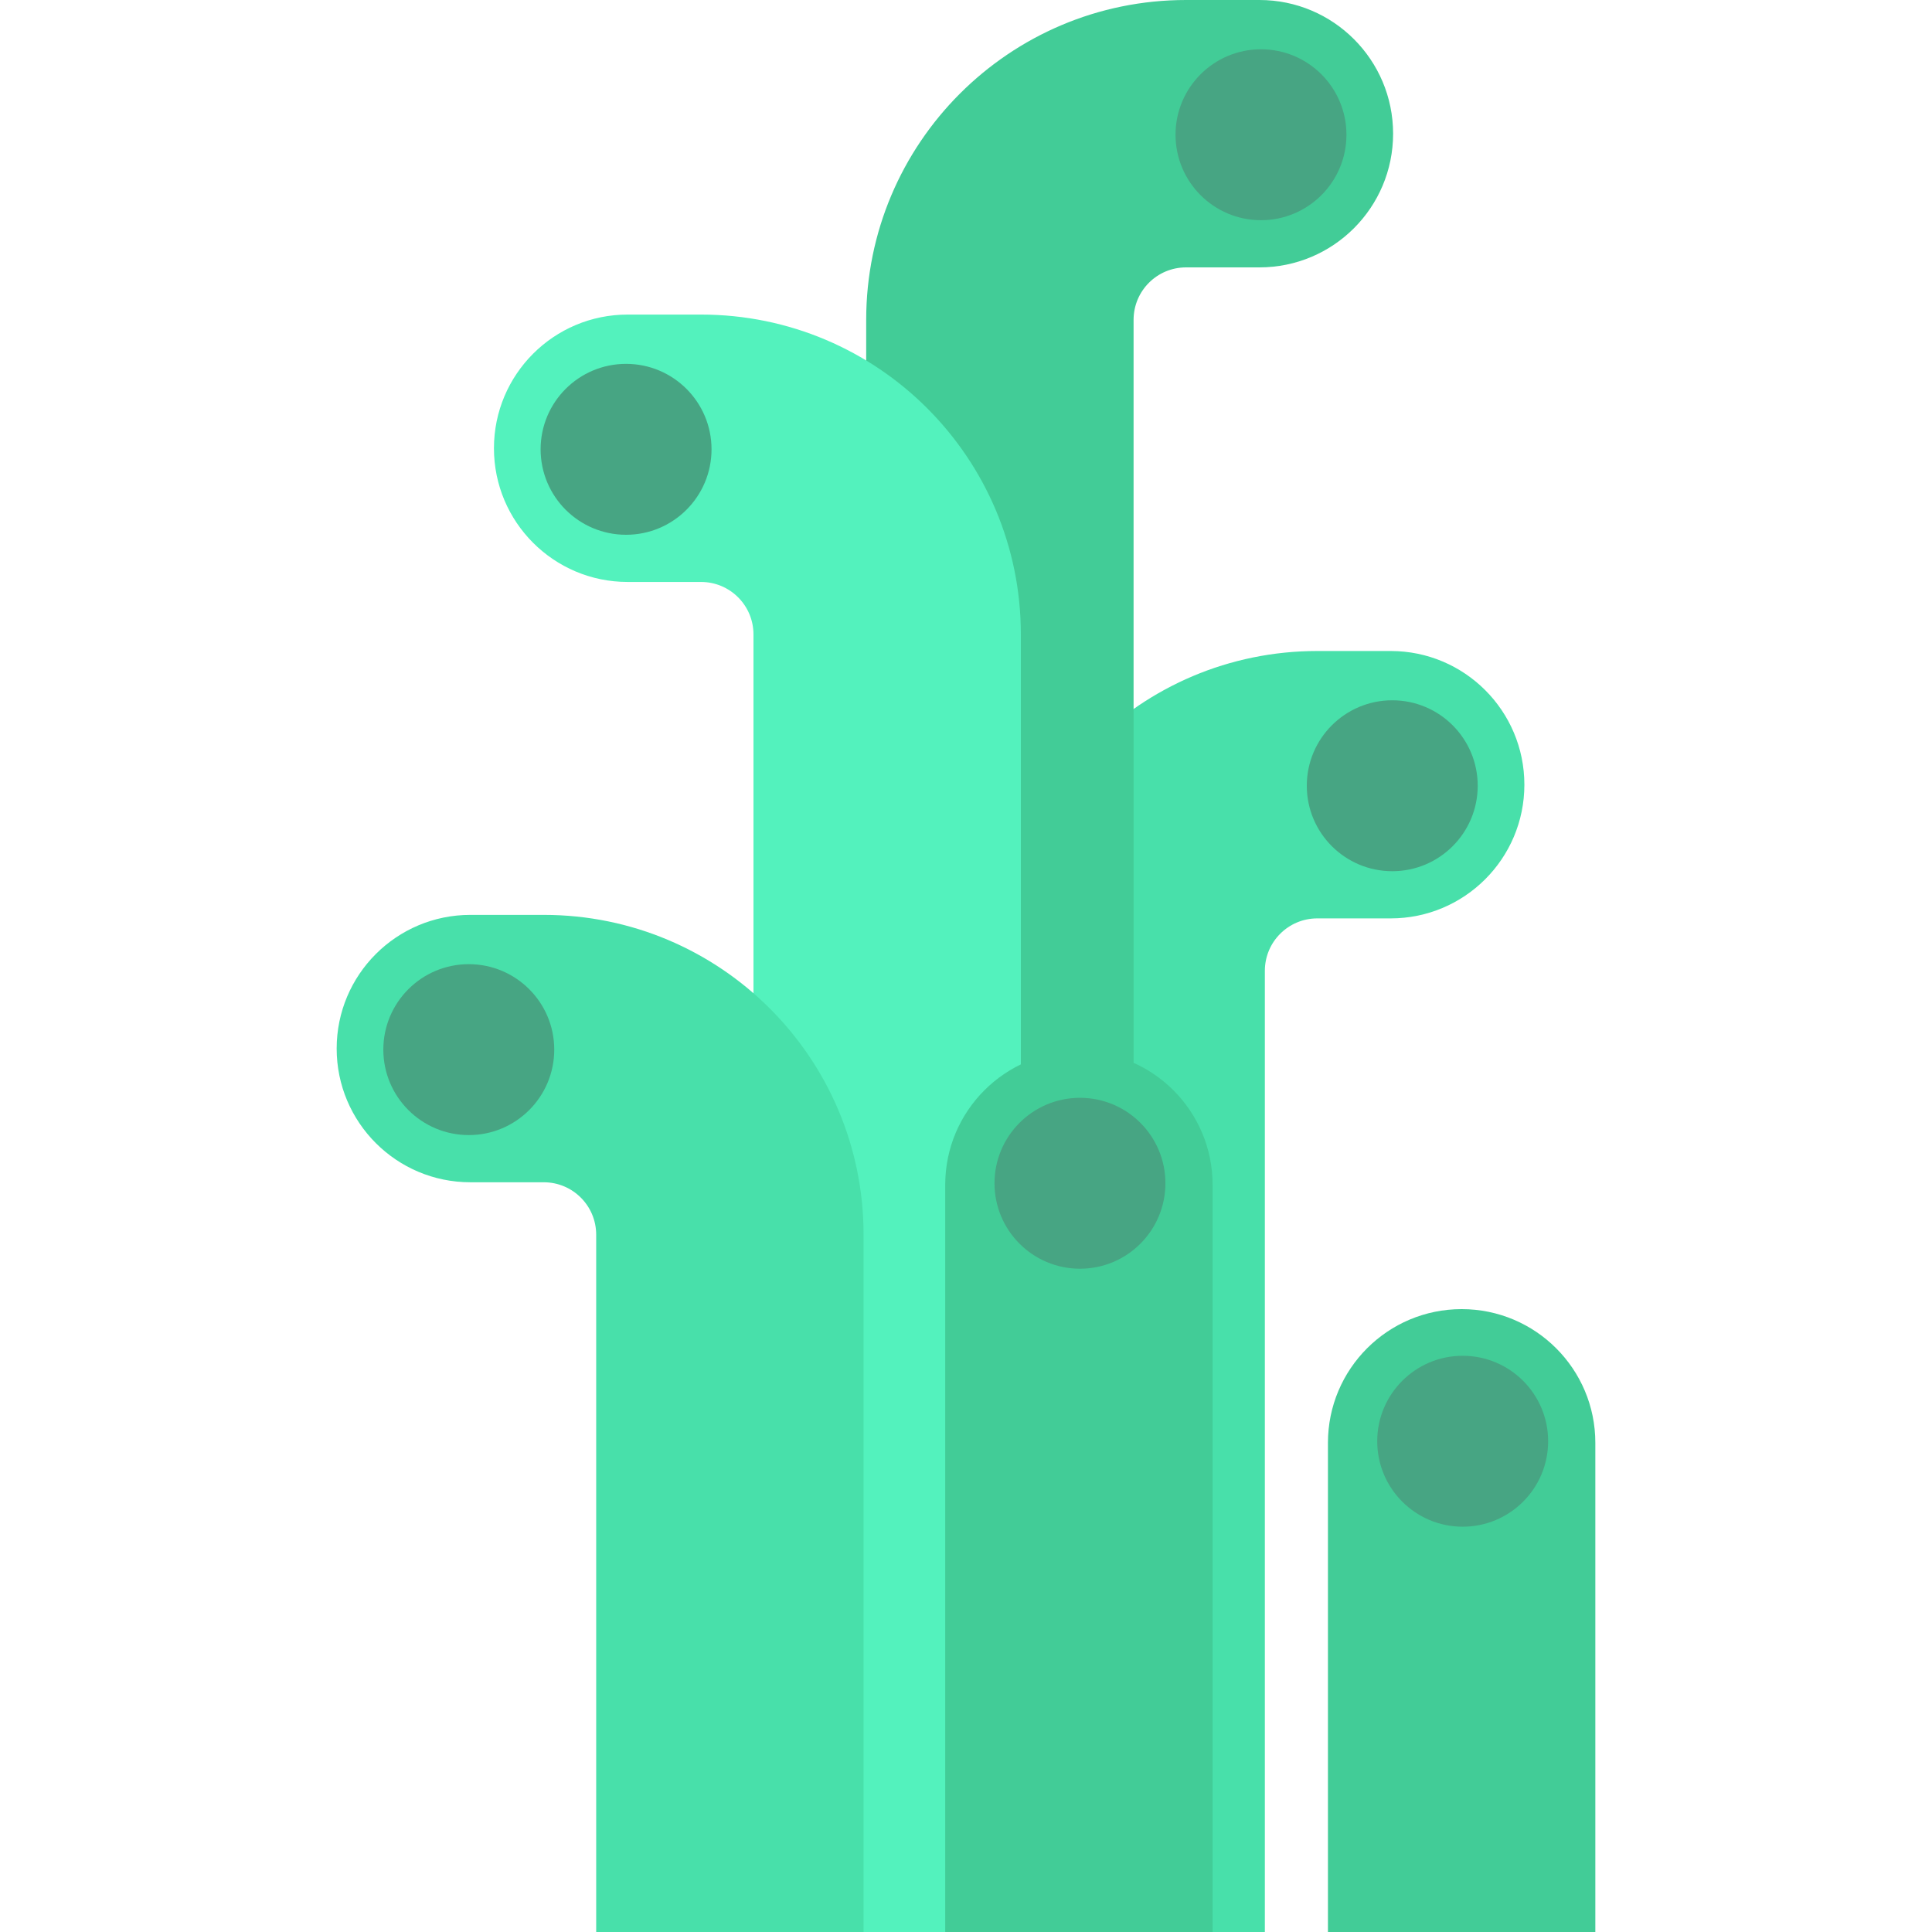
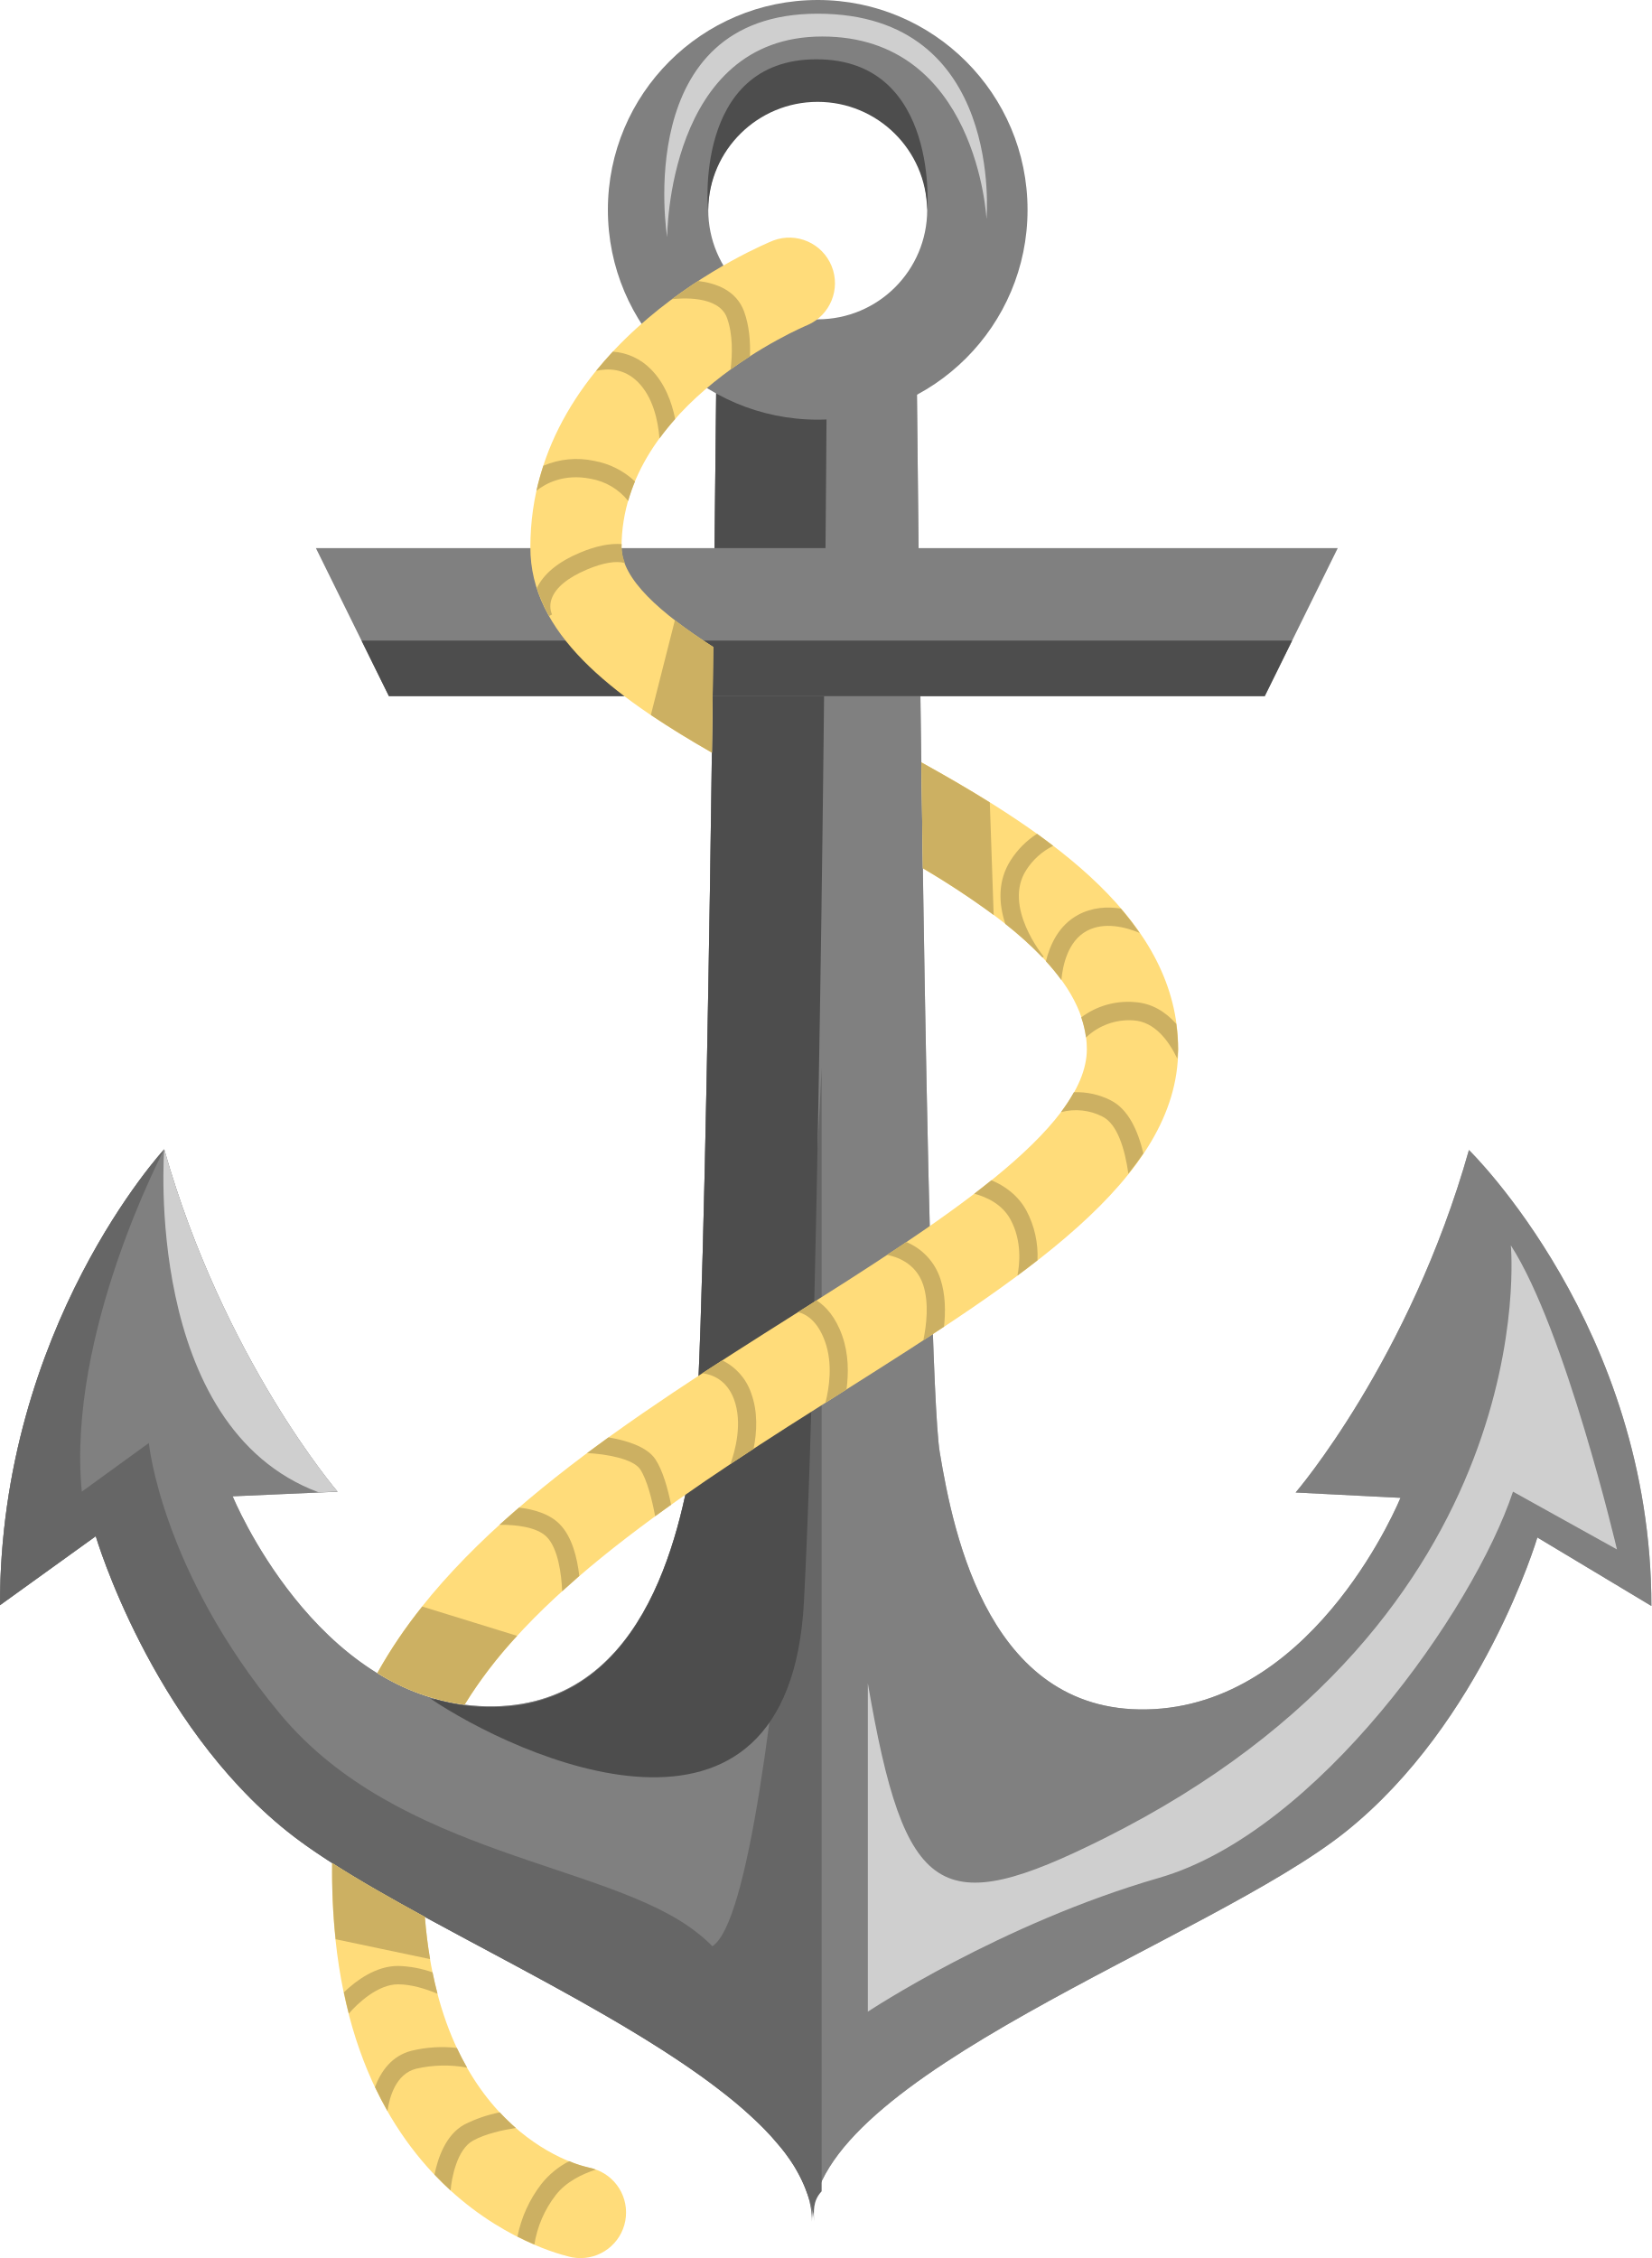
- <svg xmlns="http://www.w3.org/2000/svg" version="1.1" id="Capa_1" x="0px" y="0px" viewBox="0 0 442.5 442.5" style="enable-background:new 0 0 442.5 442.5;" xml:space="preserve">
-   <g>
-     <path style="fill:#48E0AA;" d="M228.457,442.5h61.242V222.354c0-6.632,5.376-12.008,12.008-12.008h16.811   c16.911,0,30.621-13.709,30.621-30.621v0c0-16.911-13.709-30.621-30.621-30.621h-16.811c-40.455,0-73.25,32.795-73.25,73.25V442.5z   " />
-     <circle style="fill:#47A583;" cx="318.878" cy="179.965" r="19.573" />
-     <path style="fill:#42CC97;" d="M198.391,442.5h61.242V73.25c0-6.632,5.376-12.008,12.008-12.008h16.811   c16.911,0,30.621-13.709,30.621-30.621v0C319.073,13.709,305.364,0,288.452,0l-16.811,0c-40.455,0-73.25,32.795-73.25,73.25V442.5z   " />
-     <circle style="fill:#47A583;" cx="288.813" cy="30.861" r="19.573" />
-     <path style="fill:#53F2BD;" d="M233.815,442.5h-61.242V145.299c0-6.632-5.376-12.008-12.008-12.008h-16.811   c-16.911,0-30.621-13.709-30.621-30.621v0c0-16.911,13.709-30.621,30.621-30.621h16.811c40.455,0,73.25,32.795,73.25,73.25V442.5z" />
-     <circle style="fill:#47A583;" cx="143.394" cy="102.91" r="19.573" />
-     <path style="fill:#48E0AA;" d="M197.791,442.5h-61.242V282.792c0-6.632-5.376-12.008-12.008-12.008H107.73   c-16.911,0-30.621-13.709-30.621-30.621v0c0-16.911,13.709-30.621,30.621-30.621h16.811c40.455,0,73.25,32.795,73.25,73.25V442.5z" />
-     <circle style="fill:#47A583;" cx="107.37" cy="240.403" r="19.573" />
-     <path style="fill:#42CC97;" d="M277.732,442.5V271.372c0-16.911-13.709-30.621-30.621-30.621h0   c-16.911,0-30.621,13.709-30.621,30.621V442.5" />
-     <circle style="fill:#47A583;" cx="247.351" cy="271.012" r="19.573" />
-     <path style="fill:#42CC97;" d="M365.391,442.5V330.458c0-16.911-13.709-30.621-30.621-30.621h0   c-16.911,0-30.621,13.709-30.621,30.621V442.5" />
-     <circle style="fill:#47A583;" cx="335.01" cy="330.098" r="19.573" />
-   </g>
-   <g>
- </g>
-   <g>
- </g>
-   <g>
- </g>
-   <g>
- </g>
-   <g>
- </g>
-   <g>
- </g>
-   <g>
- </g>
-   <g>
- </g>
-   <g>
- </g>
-   <g>
- </g>
-   <g>
- </g>
-   <g>
- </g>
-   <g>
- </g>
-   <g>
- </g>
-   <g>
- </g>
+ <svg xmlns="http://www.w3.org/2000/svg" id="Layer_1" data-name="Layer 1" viewBox="0 0 771.72 1055.25">
+   <defs>
+     <style>.cls-1{fill:#a8a8a8;}.cls-2{fill:gray;}.cls-3{fill:#666;}.cls-4{fill:#cfcfcf;}.cls-5{fill:#4d4d4d;}.cls-6{fill:#ffdc7a;}.cls-7{fill:#ccb062;}</style>
+   </defs>
+   <path class="cls-1" d="M996.94,194.66s4.26,457.61,10.66,496S1031,815,1107.79,810.73,1222.91,712,1222.91,712l-49-2.49s53.29-62,81-160.07c0,0,85.27,83,85.27,213.09l-53.29-32s-25.58,86.31-89.54,137.48S947.9,982,947.9,1050.21h0c0-68.22-181.2-131.12-245.16-182.28s-89.54-138-89.54-138l-44.77,32.24c0-130,76.75-213.05,76.75-213.05,27.71,98.07,81,160,81,160l-49,2.17S715.53,805,792.28,809.29s93.8-80.27,100.2-118.64,10.66-496,10.66-496Z" transform="translate(-568.44 -12)" />
+   <path class="cls-2" d="M996.94,194.66s4.26,457.61,10.66,496S1031,815,1107.79,810.73,1222.91,712,1222.91,712l-49-2.49s53.29-62,81-160.07c0,0,85.27,83,85.27,213.09l-53.29-32s-25.58,86.31-89.54,137.48S947.9,982,947.9,1050.21h0c0-68.22-181.2-131.12-245.16-182.28s-89.54-138-89.54-138l-44.77,32.24c0-130,76.75-213.05,76.75-213.05,27.71,98.07,81,160,81,160l-49,2.17S715.53,805,792.28,809.29s93.8-80.27,100.2-118.64,10.66-496,10.66-496Z" transform="translate(-568.44 -12)" />
+   <path class="cls-3" d="M901.35,921.54a65.46,65.46,0,0,0-7.17-6.35C853,882.5,754.67,879.66,699.24,812.86S638,686.37,638,686.37l-31.33,22.74c-7.1-73.91,38.52-160,38.52-160s-76.76,83-76.76,213.05l44.76-32.24s25.58,86.87,89.53,138c43.41,34.73,140.74,74.87,198.82,118.41q3.16,2.36,6.16,4.75c1.2.95,2.38,1.9,3.54,2.85,1.92,1.58,3.76,3.17,5.55,4.76q2.13,1.89,4.14,3.78c1.71,1.61,3.36,3.22,4.93,4.82,1.1,1.14,2.14,2.28,3.17,3.41s2.14,2.44,3.16,3.66,2,2.35,2.89,3.53c1.52,2,2.9,4,4.18,6,.8,1.28,1.49,2.56,2.19,3.84.58,1.08,1.14,2.15,1.64,3.23.63,1.32,1.23,2.65,1.74,4,1.92,5.05,4,10.13,4,15.25,0-4.74-.74-9.45,3.58-14.13V510.85S934.77,900.32,901.35,921.54Z" transform="translate(-568.44 -12)" />
+   <path class="cls-4" d="M974,798.64V952.13s62.18-41.21,136.08-62.53S1257,764.54,1275.5,709.11l48.59,27s-24-102.33-49.61-142.13c0,0,16.91,173.67-190,277.14C1007.71,909.5,991.32,899.55,974,798.64Z" transform="translate(-568.44 -12)" />
+   <path class="cls-5" d="M954.78,194.66H903.13s-4.26,457.6-10.66,496-23.45,123.27-100.2,119a95.34,95.34,0,0,1-21.55-3.9c.49.27,1,.49,1.48.75-1-.27-1.92-.58-2.86-.87,39.56,26.89,168.06,86.48,174.82-45.34C952,608.13,954.43,250.87,954.78,194.66Z" transform="translate(-568.44 -12)" />
+   <path class="cls-2" d="M950.57,12a98.06,98.06,0,1,0,98.07,98.06A98.06,98.06,0,0,0,950.57,12Zm0,149.23a51.16,51.16,0,1,1,51.17-51.17A51.16,51.16,0,0,1,950.57,161.23Z" transform="translate(-568.44 -12)" />
+   <path class="cls-5" d="M950,39.71c-58.16,0-50.62,72.52-50.62,70.35a51.17,51.17,0,0,1,102.33,0C1001.73,112.23,1008.18,39.71,950,39.71Z" transform="translate(-568.44 -12)" />
+   <polygon class="cls-2" points="591.05 325.33 181.74 325.33 147.63 256.16 625.16 256.16 591.05 325.33" />
+   <polygon class="cls-5" points="168.95 299.39 181.74 325.33 591.05 325.33 603.84 299.39 168.95 299.39" />
+   <path class="cls-6" d="M901.13,363.75c.23-17.15.45-33.71.64-49.37C877,298.53,858.9,282.57,858.9,267.82c0-67.54,86-103.54,86.91-103.9a21.32,21.32,0,0,0-16-39.51c-4.63,1.87-113.52,47-113.52,143.41C816.26,307.77,853.65,336.57,901.13,363.75Z" transform="translate(-568.44 -12)" />
+   <path class="cls-6" d="M843.49,1025c-.77-.14-68.42-13.72-76.49-117.11-15.83-8.64-30.6-17-43.34-25.2-2,161.61,111.08,184.05,112.28,184.28a22.07,22.07,0,0,0,3.8.33,21.32,21.32,0,0,0,3.75-42.3Z" transform="translate(-568.44 -12)" />
+   <path class="cls-6" d="M999,368.26c.22,16.16.46,32.77.72,49.53,42,25,76.63,52.78,76.63,84.53,0,37.53-69.67,81.58-137,124.18-74.76,47.27-157.18,99.41-194.58,167.39a102.09,102.09,0,0,0,40.79,14.77c34-55.92,108.71-103.22,176.57-146.13,84.19-53.22,156.9-99.19,156.9-160.21C1119,442.61,1060.67,402.39,999,368.26Z" transform="translate(-568.44 -12)" />
+   <path class="cls-4" d="M880.22,122.86s0-93.8,72.48-93.8,76.75,85.27,76.75,85.27S1038,18.4,950.57,18.4,880.22,122.86,880.22,122.86Z" transform="translate(-568.44 -12)" />
+   <path class="cls-4" d="M717.36,709.43l8.83-.39s-53.3-61.89-81-160C645.18,549.09,635.12,678.8,717.36,709.43Z" transform="translate(-568.44 -12)" />
+   <path class="cls-7" d="M901.78,314.38c-6.52-4.18-12.54-8.37-17.94-12.54l-11.24,44.31c8.9,6,18.47,11.84,28.54,17.61C901.36,346.6,901.58,330,901.78,314.38Z" transform="translate(-568.44 -12)" />
+   <path class="cls-7" d="M999.72,417.79a384.8,384.8,0,0,1,33.09,21.84L1031,387c-10.37-6.48-21.14-12.71-32-18.73C999.23,384.42,999.47,401,999.72,417.79Z" transform="translate(-568.44 -12)" />
+   <path class="cls-7" d="M767,907.84c-15.83-8.64-30.6-17-43.34-25.2a302.48,302.48,0,0,0,1.63,35.64l44.14,9.29C768.38,921.38,767.54,914.84,767,907.84Z" transform="translate(-568.44 -12)" />
+   <path class="cls-7" d="M765.76,762.8a223,223,0,0,0-21,31.09,102.09,102.09,0,0,0,40.79,14.77A208.07,208.07,0,0,1,810.1,776.5Z" transform="translate(-568.44 -12)" />
+   <path class="cls-7" d="M916.2,157.64c-3.61-9.93-13.14-13.33-21.5-14.33-4,2.58-8.07,5.41-12.27,8.53,3.94-.47,21.86-2,25.76,8.72,2.8,7.71,2.51,17.08,1.68,24.13,3.09-2.24,6.12-4.29,9.05-6.17C919.16,171.84,918.63,164.33,916.2,157.64Z" transform="translate(-568.44 -12)" />
+   <path class="cls-7" d="M854.82,176.34q-4,4.32-7.84,9c5.56-1.28,13.09-1.27,19.57,5.21,7.07,7.07,9.41,18,10.09,26.35,2.31-3.16,4.76-6.19,7.33-9.07-1.6-8-4.87-16.78-11.39-23.31A27.43,27.43,0,0,0,854.82,176.34Z" transform="translate(-568.44 -12)" />
+   <path class="cls-7" d="M822.36,229.66c-1.23,3.8-2.34,7.68-3.23,11.69,4.21-3.34,12.73-8.13,25.43-5.59A28.63,28.63,0,0,1,862,246.12a84.05,84.05,0,0,1,3.19-9.12,37.41,37.41,0,0,0-19-9.6A39.36,39.36,0,0,0,822.36,229.66Z" transform="translate(-568.44 -12)" />
+   <path class="cls-7" d="M839.48,270.28c-10.34,4.35-17,9.95-20.16,16.55a70,70,0,0,0,5.75,13.08l1.33-.73a10.13,10.13,0,0,1-.14-7.39c1.8-5.13,7.51-9.85,16.53-13.65,7.67-3.23,13.76-4.15,17.69-3a21.33,21.33,0,0,1-1.58-7.38c0-.5,0-1,.06-1.48C853.59,265.87,847.15,267.05,839.48,270.28Z" transform="translate(-568.44 -12)" />
+   <path class="cls-7" d="M1048,418.65a31.6,31.6,0,0,1,12.62-11.35c-2.48-1.9-5-3.79-7.55-5.64A40.72,40.72,0,0,0,1040.78,414c-6.35,9.88-5.51,20.7-2.53,29.79a167.6,167.6,0,0,1,17.39,15.7l.53-.44C1056,458.85,1037,435.71,1048,418.65Z" transform="translate(-568.44 -12)" />
+   <path class="cls-7" d="M1076.25,447.09c8.26-4.49,18.33-1.78,24.75.89a135.54,135.54,0,0,0-8.76-11.37c-6.37-1-13.48-.61-20.08,3-8.93,4.87-13,13.8-14.93,21.63a99.18,99.18,0,0,1,7.21,8.79C1065.08,463.13,1067.47,451.88,1076.25,447.09Z" transform="translate(-568.44 -12)" />
+   <path class="cls-7" d="M1118.65,506.79c.09-1.49.33-3,.33-4.46a88.61,88.61,0,0,0-.84-11.84c-4.89-5.48-11.26-9.66-19.51-10.18a36.55,36.55,0,0,0-24.91,7.15,47.75,47.75,0,0,1,2.24,9.4,29.14,29.14,0,0,1,22.14-8C1108,489.44,1114.6,498.32,1118.65,506.79Z" transform="translate(-568.44 -12)" />
+   <path class="cls-7" d="M1087.49,526.22a35.08,35.08,0,0,0-17.19-3.78,79,79,0,0,1-6.07,9.33,27,27,0,0,1,19.45,2.07c7,3.5,10.47,15.29,12.08,26.68q3.76-4.71,7-9.5C1100.28,540.51,1095.77,530.36,1087.49,526.22Z" transform="translate(-568.44 -12)" />
+   <path class="cls-7" d="M1031.74,563.57c-2.6,2.1-5.26,4.2-8,6.3,5.86,1.58,13,4.86,16.9,12,5.52,10.12,4.31,21.11,3.27,26.27q4.8-3.57,9.37-7.14a45,45,0,0,0-5.16-23.22C1044.11,570.42,1037.81,566.12,1031.74,563.57Z" transform="translate(-568.44 -12)" />
+   <path class="cls-7" d="M1007.91,609.69A28,28,0,0,0,992,592.46q-4.48,3-9.06,6c3.85.7,13.4,3.44,16.89,13.89,2.82,8.47,1.6,18.8.11,26,3.25-2.11,6.49-4.22,9.66-6.32C1010.36,625,1010.32,616.94,1007.91,609.69Z" transform="translate(-568.44 -12)" />
+   <path class="cls-7" d="M962.05,636.28c-3.14-8.91-7.74-13.82-12-16.55l-8.65,5.48c3.15.74,9,3.49,12.65,13.91,3.62,10.24,1.91,21.46.13,28.45l7.94-5,1.92-1.21C965,653.92,965.12,645,962.05,636.28Z" transform="translate(-568.44 -12)" />
+   <path class="cls-7" d="M919.39,662.84a26.42,26.42,0,0,0-13.45-15.09q-4.65,3-9.29,6c4.47.58,11.35,3,14.76,12.08,4.18,11.13.6,24.16-1.62,30.34q5.39-3.58,10.82-7.12C922.15,681.43,922.76,671.84,919.39,662.84Z" transform="translate(-568.44 -12)" />
+   <path class="cls-7" d="M852.79,683.74q-5,3.63-10,7.33c8.78.43,21.51,2.63,24.82,7.6,3.19,4.78,5.58,14.27,7,21.92,2.46-1.8,5-3.58,7.45-5.36-1.49-7.38-3.85-16-7.36-21.28C870.72,688,861,685.12,852.79,683.74Z" transform="translate(-568.44 -12)" />
+   <path class="cls-7" d="M811,716.55c-3.09,2.66-6.16,5.34-9.14,8.05,7.47-.08,17.35.93,22.06,5.64,5.31,5.32,6.92,17.41,7.24,25.42,2.65-2.4,5.3-4.8,8-7.16-.93-8.24-3.32-18.36-9.26-24.29C825.12,719.4,817.83,717.37,811,716.55Z" transform="translate(-568.44 -12)" />
+   <path class="cls-7" d="M754.44,939.35c6.23,0,13,2.12,18.47,4.41-.84-3.2-1.62-6.5-2.32-10a52.33,52.33,0,0,0-16.14-3c-10.45,0-19.66,6.9-25.31,12.34q1.07,5.1,2.31,9.93C735.63,948.16,745.06,939.35,754.44,939.35Z" transform="translate(-568.44 -12)" />
+   <path class="cls-7" d="M762.93,978.79a58.58,58.58,0,0,1,23.8-.51c-1.65-2.89-3.26-5.94-4.78-9.2a61,61,0,0,0-21.09,1.29c-9.46,2.36-14.48,9.82-17.18,17q2.79,5.86,5.83,11.17C750.44,992.17,753.39,981.17,762.93,978.79Z" transform="translate(-568.44 -12)" />
+   <path class="cls-7" d="M789.52,1012.37c5.85-3.19,13.86-4.94,20-5.89A101.54,101.54,0,0,1,802,999.2a63.27,63.27,0,0,0-16.57,5.69c-8.74,4.77-12.41,15.8-13.94,23.39,2.5,2.62,5,5.11,7.52,7.41C779.47,1029.88,782,1016.48,789.52,1012.37Z" transform="translate(-568.44 -12)" />
+   <path class="cls-7" d="M846.89,1025.93a21.39,21.39,0,0,0-3.4-1,54.16,54.16,0,0,1-9.06-2.93,40.14,40.14,0,0,0-13,10.66,59.3,59.3,0,0,0-11.18,24.59c2.79,1.41,5.45,2.66,7.91,3.71a50.62,50.62,0,0,1,10-23.11C833,1031.55,840.7,1027.95,846.89,1025.93Z" transform="translate(-568.44 -12)" />
</svg>
